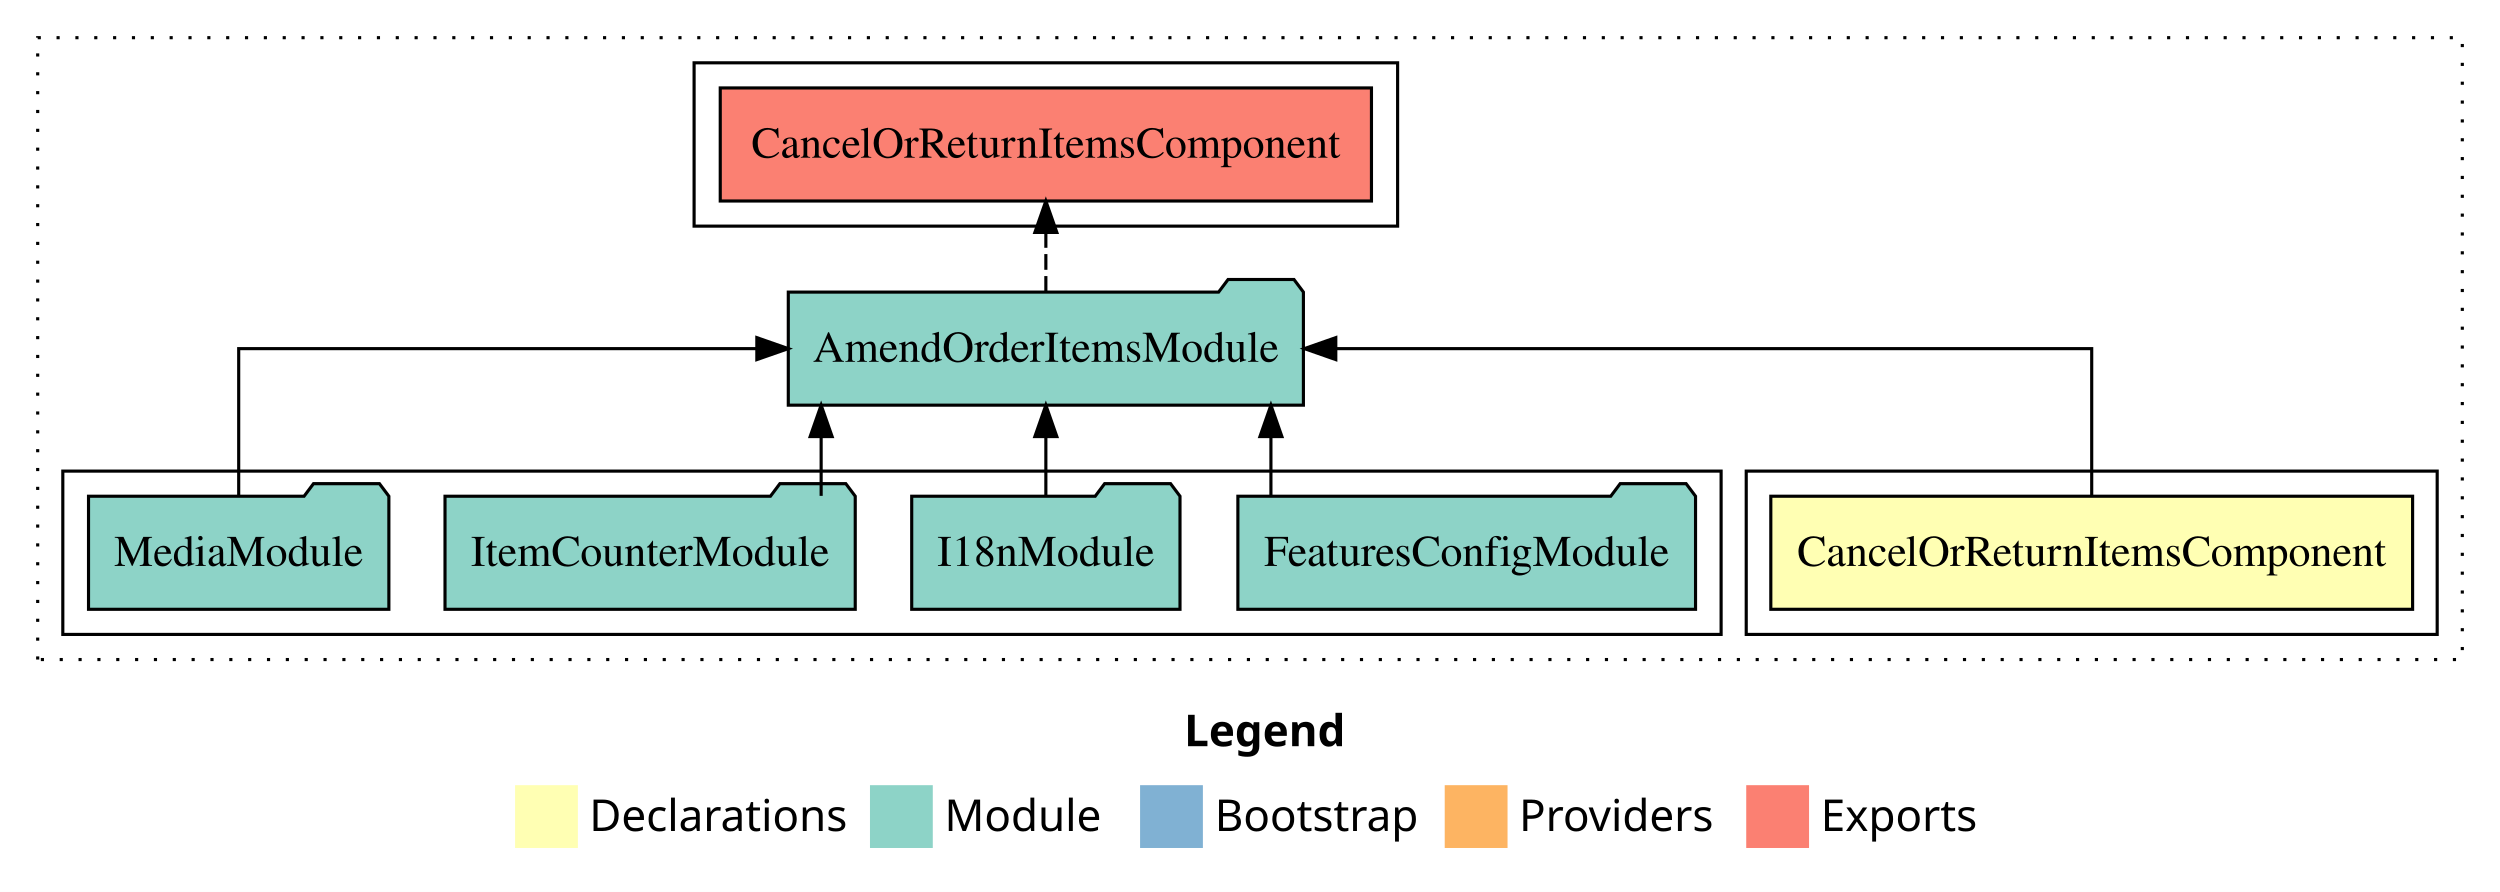
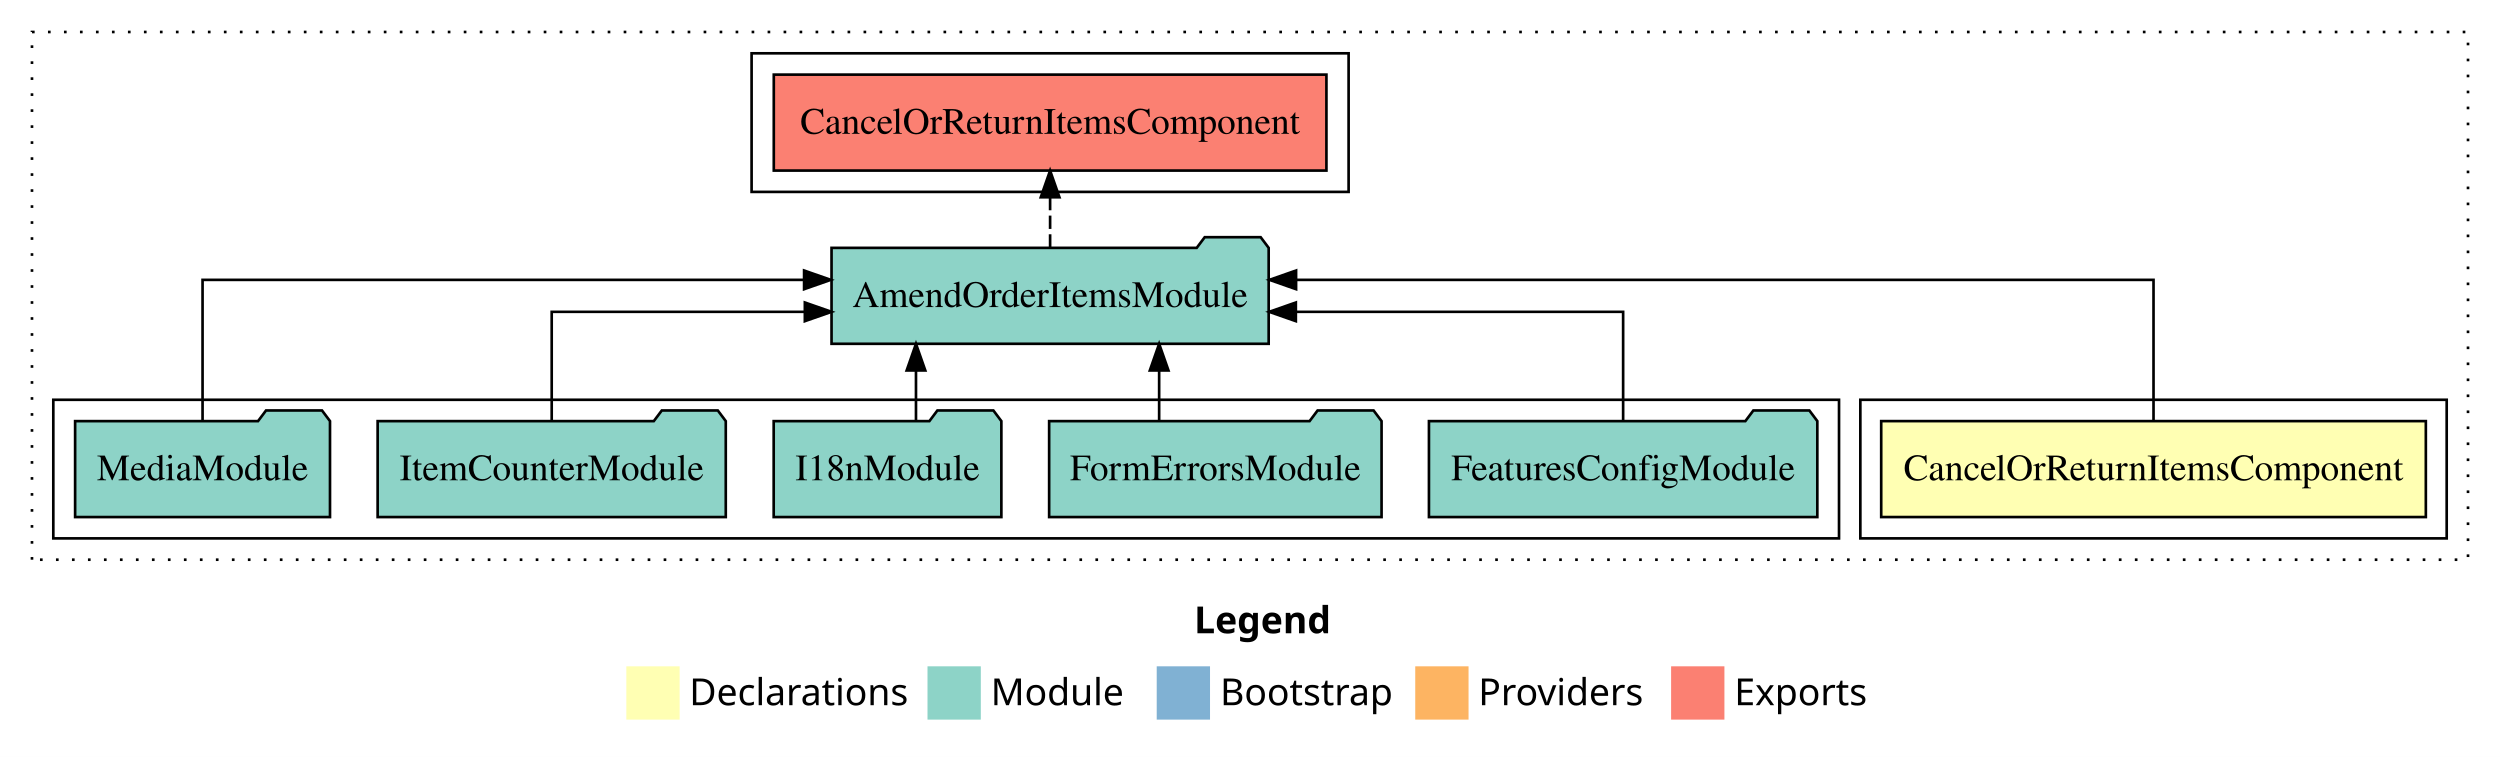
- <svg xmlns="http://www.w3.org/2000/svg" width="796pt" height="284pt" viewBox="0.00 0.00 796.00 284.00">
+ <svg xmlns="http://www.w3.org/2000/svg" width="938pt" height="284pt" viewBox="0.00 0.00 938.00 284.00">
  <g id="graph0" class="graph" transform="scale(1 1) rotate(0) translate(4 280)">
-     <polygon fill="#ffffff" stroke="transparent" points="-4,4 -4,-280 792,-280 792,4 -4,4" />
-     <text text-anchor="start" x="373.009" y="-42.4" font-family="sans-serif" font-weight="bold" font-size="14.00" fill="#000000">Legend</text>
-     <polygon fill="#ffffb3" stroke="transparent" points="160,-10 160,-30 180,-30 180,-10 160,-10" />
-     <text text-anchor="start" x="183.629" y="-15.4" font-family="sans-serif" font-size="14.00" fill="#000000">  Declarations</text>
-     <polygon fill="#8dd3c7" stroke="transparent" points="273,-10 273,-30 293,-30 293,-10 273,-10" />
-     <text text-anchor="start" x="296.725" y="-15.4" font-family="sans-serif" font-size="14.00" fill="#000000">  Module</text>
-     <polygon fill="#80b1d3" stroke="transparent" points="359,-10 359,-30 379,-30 379,-10 359,-10" />
-     <text text-anchor="start" x="382.781" y="-15.4" font-family="sans-serif" font-size="14.00" fill="#000000">  Bootstrap</text>
-     <polygon fill="#fdb462" stroke="transparent" points="456,-10 456,-30 476,-30 476,-10 456,-10" />
-     <text text-anchor="start" x="479.673" y="-15.4" font-family="sans-serif" font-size="14.00" fill="#000000">  Providers</text>
-     <polygon fill="#fb8072" stroke="transparent" points="552,-10 552,-30 572,-30 572,-10 552,-10" />
-     <text text-anchor="start" x="575.726" y="-15.4" font-family="sans-serif" font-size="14.00" fill="#000000">  Exports</text>
+     <polygon fill="#ffffff" stroke="transparent" points="-4,4 -4,-280 934,-280 934,4 -4,4" />
+     <text text-anchor="start" x="444.009" y="-42.4" font-family="sans-serif" font-weight="bold" font-size="14.00" fill="#000000">Legend</text>
+     <polygon fill="#ffffb3" stroke="transparent" points="231,-10 231,-30 251,-30 251,-10 231,-10" />
+     <text text-anchor="start" x="254.629" y="-15.4" font-family="sans-serif" font-size="14.00" fill="#000000">  Declarations</text>
+     <polygon fill="#8dd3c7" stroke="transparent" points="344,-10 344,-30 364,-30 364,-10 344,-10" />
+     <text text-anchor="start" x="367.725" y="-15.4" font-family="sans-serif" font-size="14.00" fill="#000000">  Module</text>
+     <polygon fill="#80b1d3" stroke="transparent" points="430,-10 430,-30 450,-30 450,-10 430,-10" />
+     <text text-anchor="start" x="453.781" y="-15.4" font-family="sans-serif" font-size="14.00" fill="#000000">  Bootstrap</text>
+     <polygon fill="#fdb462" stroke="transparent" points="527,-10 527,-30 547,-30 547,-10 527,-10" />
+     <text text-anchor="start" x="550.673" y="-15.4" font-family="sans-serif" font-size="14.00" fill="#000000">  Providers</text>
+     <polygon fill="#fb8072" stroke="transparent" points="623,-10 623,-30 643,-30 643,-10 623,-10" />
+     <text text-anchor="start" x="646.726" y="-15.4" font-family="sans-serif" font-size="14.00" fill="#000000">  Exports</text>
    <g id="clust1" class="cluster">
-       <polygon fill="none" stroke="#000000" stroke-dasharray="1,5" points="8,-70 8,-268 780,-268 780,-70 8,-70" />
+       <polygon fill="none" stroke="#000000" stroke-dasharray="1,5" points="8,-70 8,-268 922,-268 922,-70 8,-70" />
    </g>
    <g id="clust2" class="cluster">
-       <polygon fill="none" stroke="#000000" points="552,-78 552,-130 772,-130 772,-78 552,-78" />
+       <polygon fill="none" stroke="#000000" points="694,-78 694,-130 914,-130 914,-78 694,-78" />
    </g>
    <g id="clust4" class="cluster">
-       <polygon fill="none" stroke="#000000" points="16,-78 16,-130 544,-130 544,-78 16,-78" />
+       <polygon fill="none" stroke="#000000" points="16,-78 16,-130 686,-130 686,-78 16,-78" />
    </g>
    <g id="clust5" class="cluster">
-       <polygon fill="none" stroke="#000000" points="217,-208 217,-260 441,-260 441,-208 217,-208" />
+       <polygon fill="none" stroke="#000000" points="278,-208 278,-260 502,-260 502,-208 278,-208" />
    </g>
    <g id="node1" class="node">
-       <polygon fill="#ffffb3" stroke="#000000" points="764.174,-122 559.826,-122 559.826,-86 764.174,-86 764.174,-122" />
-       <text text-anchor="middle" x="662" y="-99.8" font-family="Times,serif" font-size="14.00" fill="#000000">CancelOrReturnItemsComponent</text>
+       <polygon fill="#ffffb3" stroke="#000000" points="906.174,-122 701.826,-122 701.826,-86 906.174,-86 906.174,-122" />
+       <text text-anchor="middle" x="804" y="-99.8" font-family="Times,serif" font-size="14.00" fill="#000000">CancelOrReturnItemsComponent</text>
    </g>
    <g id="node2" class="node">
-       <polygon fill="#8dd3c7" stroke="#000000" points="411.006,-187 408.006,-191 387.006,-191 384.006,-187 246.994,-187 246.994,-151 411.006,-151 411.006,-187" />
-       <text text-anchor="middle" x="329" y="-164.8" font-family="Times,serif" font-size="14.00" fill="#000000">AmendOrderItemsModule</text>
+       <polygon fill="#8dd3c7" stroke="#000000" points="472.006,-187 469.006,-191 448.006,-191 445.006,-187 307.994,-187 307.994,-151 472.006,-151 472.006,-187" />
+       <text text-anchor="middle" x="390" y="-164.8" font-family="Times,serif" font-size="14.00" fill="#000000">AmendOrderItemsModule</text>
    </g>
    <g id="edge1" class="edge">
-       <path fill="none" stroke="#000000" d="M662,-122.106C662,-141.339 662,-169 662,-169 662,-169 421.315,-169 421.315,-169" />
-       <polygon fill="#000000" stroke="#000000" points="421.315,-165.5 411.315,-169 421.315,-172.5 421.315,-165.5" />
+       <path fill="none" stroke="#000000" d="M804,-122.284C804,-143.321 804,-175 804,-175 804,-175 482.288,-175 482.288,-175" />
+       <polygon fill="#000000" stroke="#000000" points="482.288,-171.5 472.288,-175 482.288,-178.5 482.288,-171.5" />
    </g>
-     <g id="node7" class="node">
-       <polygon fill="#fb8072" stroke="#000000" points="432.674,-252 225.326,-252 225.326,-216 432.674,-216 432.674,-252" />
-       <text text-anchor="middle" x="329" y="-229.8" font-family="Times,serif" font-size="14.00" fill="#000000">CancelOrReturnItemsComponent </text>
+     <g id="node8" class="node">
+       <polygon fill="#fb8072" stroke="#000000" points="493.674,-252 286.326,-252 286.326,-216 493.674,-216 493.674,-252" />
+       <text text-anchor="middle" x="390" y="-229.8" font-family="Times,serif" font-size="14.00" fill="#000000">CancelOrReturnItemsComponent </text>
    </g>
-     <g id="edge6" class="edge">
-       <path fill="none" stroke="#000000" stroke-dasharray="5,2" d="M329,-187.106C329,-187.106 329,-205.991 329,-205.991" />
-       <polygon fill="#000000" stroke="#000000" points="325.5,-205.991 329,-215.991 332.5,-205.991 325.5,-205.991" />
+     <g id="edge7" class="edge">
+       <path fill="none" stroke="#000000" stroke-dasharray="5,2" d="M390,-187.106C390,-187.106 390,-205.991 390,-205.991" />
+       <polygon fill="#000000" stroke="#000000" points="386.5,-205.991 390,-215.991 393.5,-205.991 386.5,-205.991" />
    </g>
    <g id="node3" class="node">
-       <polygon fill="#8dd3c7" stroke="#000000" points="535.86,-122 532.86,-126 511.86,-126 508.86,-122 390.14,-122 390.14,-86 535.86,-86 535.86,-122" />
-       <text text-anchor="middle" x="463" y="-99.8" font-family="Times,serif" font-size="14.00" fill="#000000">FeaturesConfigModule</text>
+       <polygon fill="#8dd3c7" stroke="#000000" points="677.86,-122 674.86,-126 653.86,-126 650.86,-122 532.14,-122 532.14,-86 677.86,-86 677.86,-122" />
+       <text text-anchor="middle" x="605" y="-99.8" font-family="Times,serif" font-size="14.00" fill="#000000">FeaturesConfigModule</text>
    </g>
    <g id="edge2" class="edge">
-       <path fill="none" stroke="#000000" d="M400.661,-122.106C400.661,-122.106 400.661,-140.991 400.661,-140.991" />
-       <polygon fill="#000000" stroke="#000000" points="397.161,-140.991 400.661,-150.991 404.161,-140.991 397.161,-140.991" />
+       <path fill="none" stroke="#000000" d="M605,-122.022C605,-139.373 605,-163 605,-163 605,-163 482.203,-163 482.203,-163" />
+       <polygon fill="#000000" stroke="#000000" points="482.203,-159.5 472.203,-163 482.202,-166.5 482.203,-159.5" />
    </g>
    <g id="node4" class="node">
+       <polygon fill="#8dd3c7" stroke="#000000" points="514.363,-122 511.363,-126 490.363,-126 487.363,-122 389.637,-122 389.637,-86 514.363,-86 514.363,-122" />
+       <text text-anchor="middle" x="452" y="-99.8" font-family="Times,serif" font-size="14.00" fill="#000000">FormErrorsModule</text>
+     </g>
+     <g id="edge3" class="edge">
+       <path fill="none" stroke="#000000" d="M430.911,-122.106C430.911,-122.106 430.911,-140.991 430.911,-140.991" />
+       <polygon fill="#000000" stroke="#000000" points="427.411,-140.991 430.911,-150.991 434.411,-140.991 427.411,-140.991" />
+     </g>
+     <g id="node5" class="node">
      <polygon fill="#8dd3c7" stroke="#000000" points="371.711,-122 368.711,-126 347.711,-126 344.711,-122 286.289,-122 286.289,-86 371.711,-86 371.711,-122" />
      <text text-anchor="middle" x="329" y="-99.8" font-family="Times,serif" font-size="14.00" fill="#000000">I18nModule</text>
    </g>
-     <g id="edge3" class="edge">
-       <path fill="none" stroke="#000000" d="M329,-122.106C329,-122.106 329,-140.991 329,-140.991" />
-       <polygon fill="#000000" stroke="#000000" points="325.5,-140.991 329,-150.991 332.5,-140.991 325.5,-140.991" />
+     <g id="edge4" class="edge">
+       <path fill="none" stroke="#000000" d="M339.676,-122.106C339.676,-122.106 339.676,-140.991 339.676,-140.991" />
+       <polygon fill="#000000" stroke="#000000" points="336.176,-140.991 339.676,-150.991 343.176,-140.991 336.176,-140.991" />
    </g>
-     <g id="node5" class="node">
+     <g id="node6" class="node">
      <polygon fill="#8dd3c7" stroke="#000000" points="268.309,-122 265.309,-126 244.309,-126 241.309,-122 137.691,-122 137.691,-86 268.309,-86 268.309,-122" />
      <text text-anchor="middle" x="203" y="-99.8" font-family="Times,serif" font-size="14.00" fill="#000000">ItemCounterModule</text>
    </g>
-     <g id="edge4" class="edge">
-       <path fill="none" stroke="#000000" d="M257.451,-122.106C257.451,-122.106 257.451,-140.991 257.451,-140.991" />
-       <polygon fill="#000000" stroke="#000000" points="253.951,-140.991 257.451,-150.991 260.951,-140.991 253.951,-140.991" />
+     <g id="edge5" class="edge">
+       <path fill="none" stroke="#000000" d="M203,-122.022C203,-139.373 203,-163 203,-163 203,-163 297.979,-163 297.979,-163" />
+       <polygon fill="#000000" stroke="#000000" points="297.979,-166.5 307.979,-163 297.979,-159.5 297.979,-166.5" />
    </g>
-     <g id="node6" class="node">
+     <g id="node7" class="node">
      <polygon fill="#8dd3c7" stroke="#000000" points="119.815,-122 116.815,-126 95.815,-126 92.815,-122 24.185,-122 24.185,-86 119.815,-86 119.815,-122" />
      <text text-anchor="middle" x="72" y="-99.8" font-family="Times,serif" font-size="14.00" fill="#000000">MediaModule</text>
    </g>
-     <g id="edge5" class="edge">
-       <path fill="none" stroke="#000000" d="M72,-122.106C72,-141.339 72,-169 72,-169 72,-169 236.977,-169 236.977,-169" />
-       <polygon fill="#000000" stroke="#000000" points="236.977,-172.5 246.977,-169 236.977,-165.5 236.977,-172.5" />
+     <g id="edge6" class="edge">
+       <path fill="none" stroke="#000000" d="M72,-122.284C72,-143.321 72,-175 72,-175 72,-175 297.693,-175 297.693,-175" />
+       <polygon fill="#000000" stroke="#000000" points="297.694,-178.5 307.693,-175 297.693,-171.5 297.694,-178.5" />
    </g>
  </g>
</svg>
